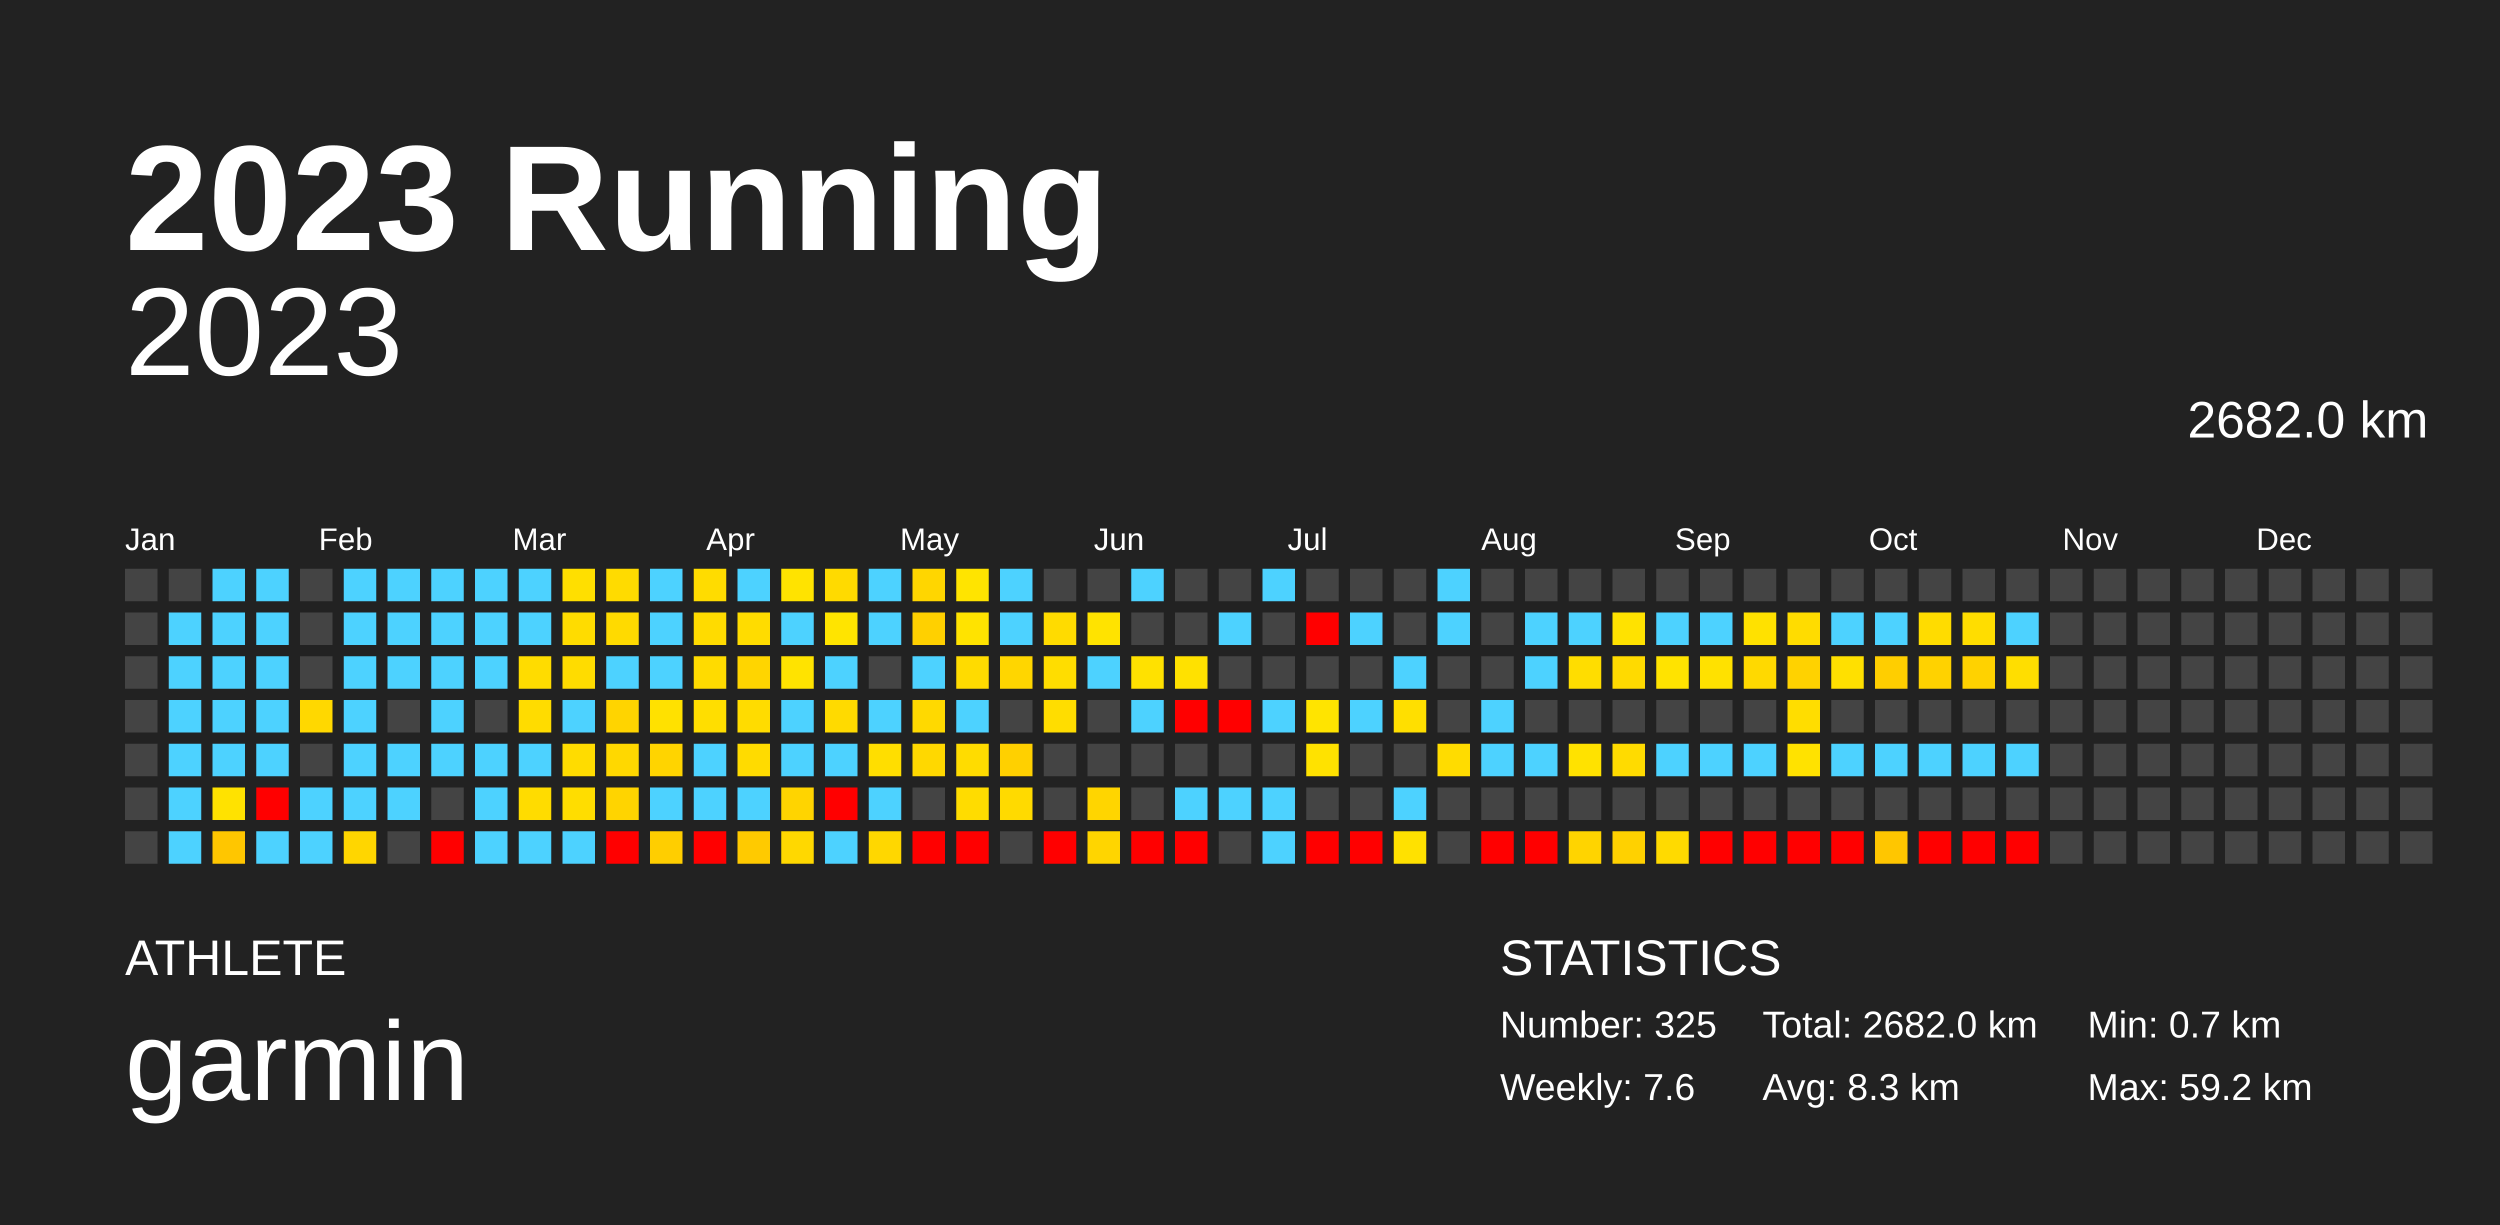
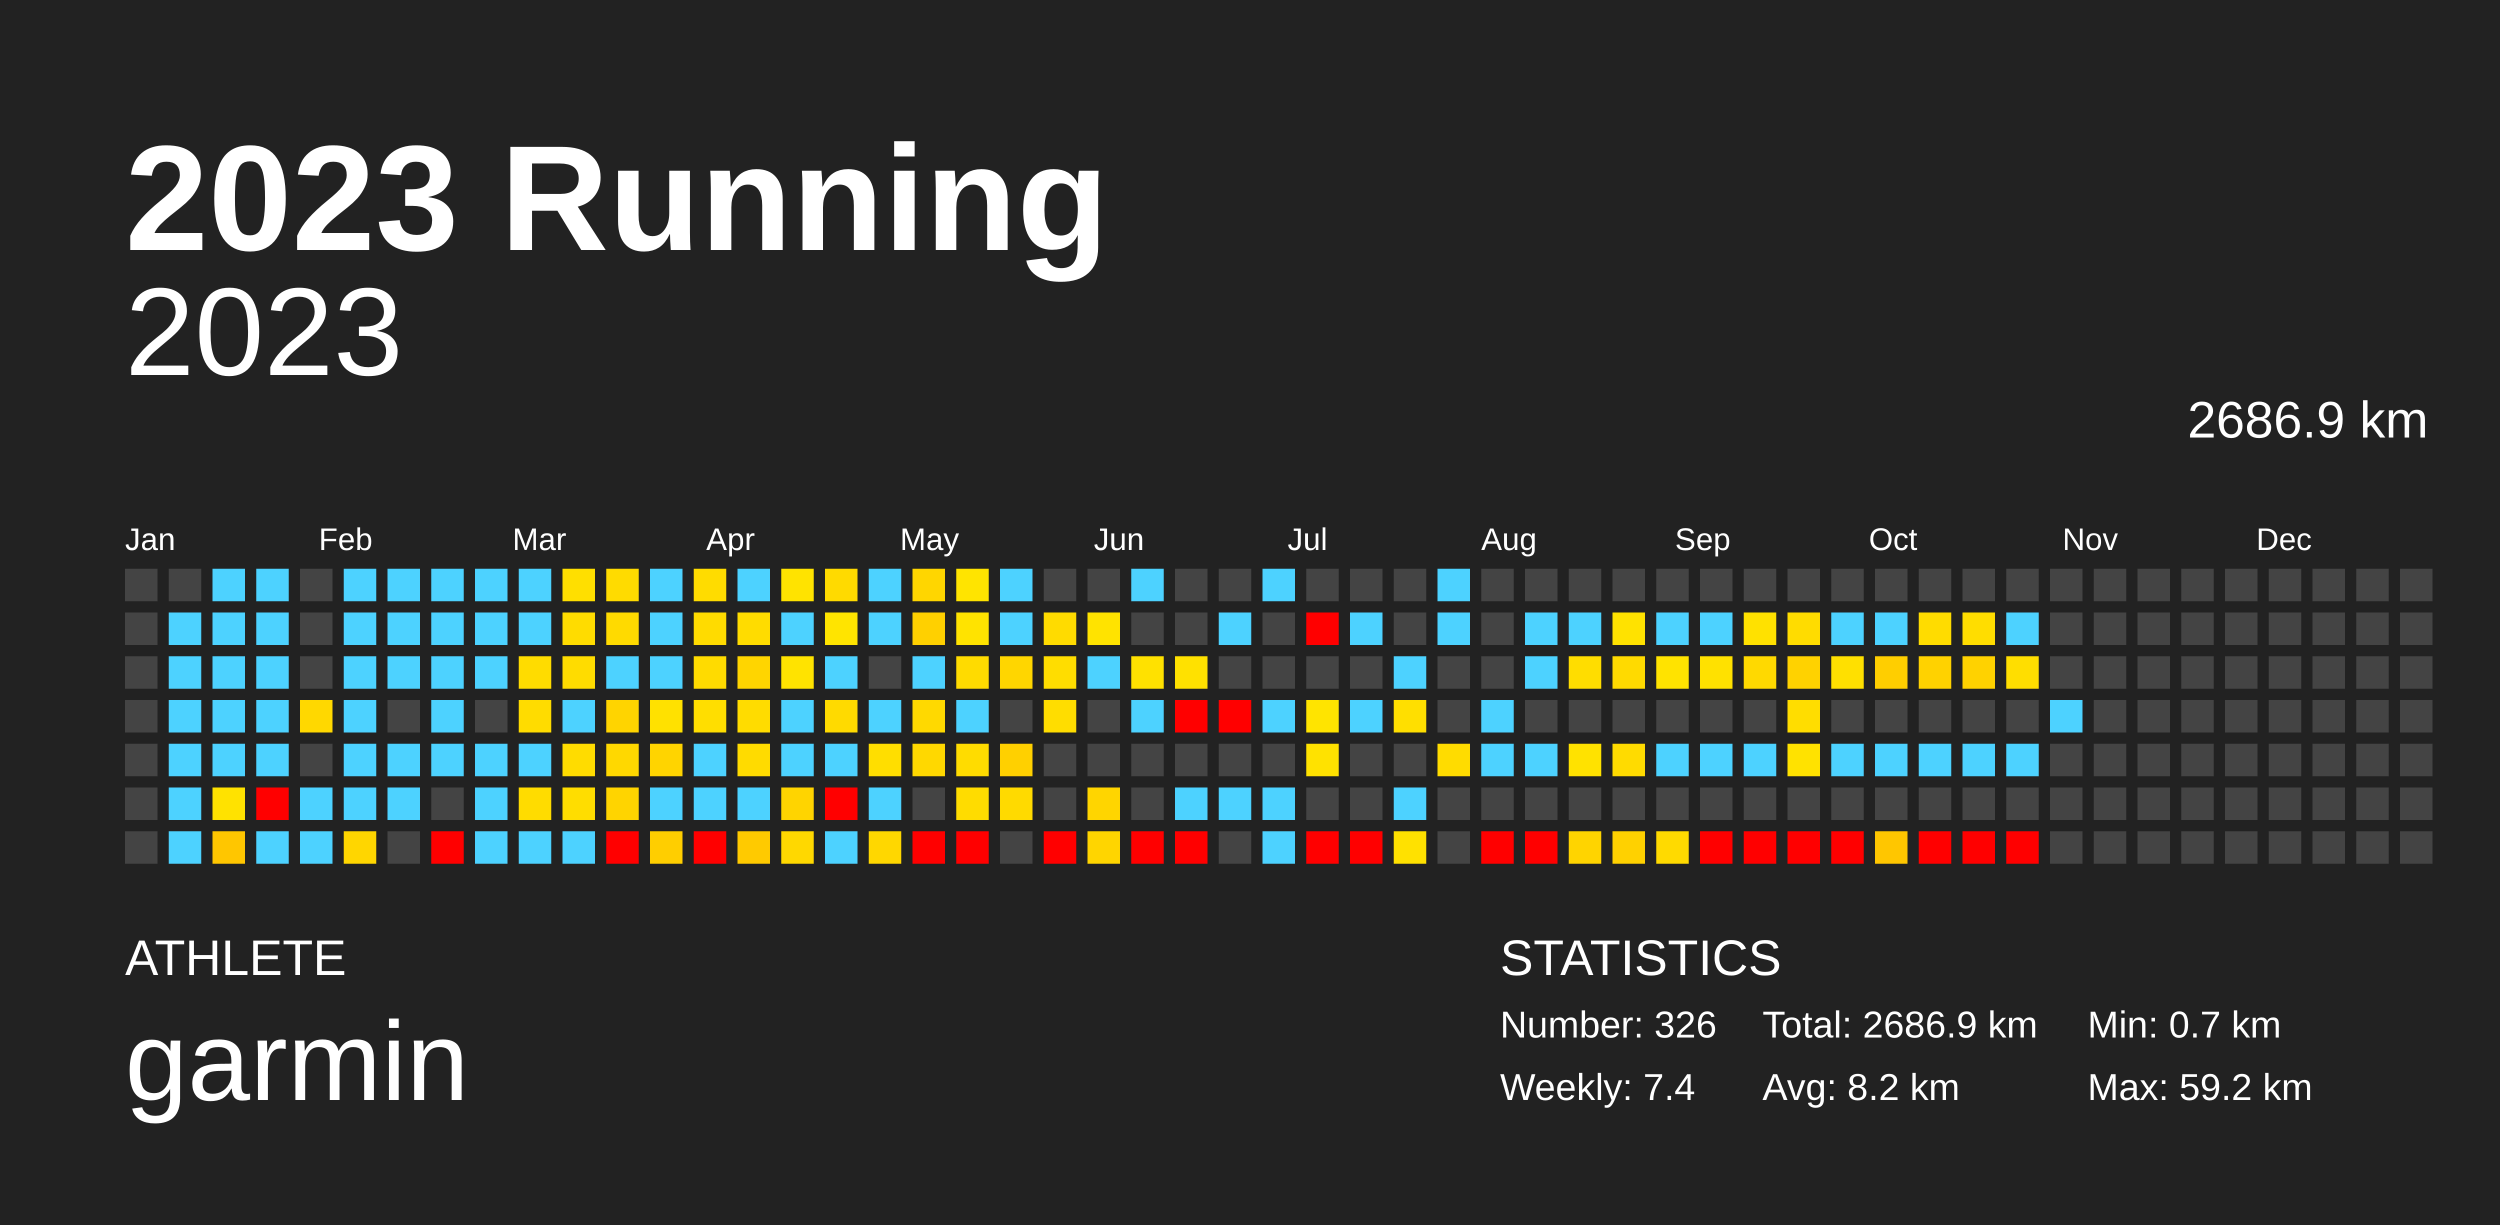
<svg xmlns="http://www.w3.org/2000/svg" baseProfile="full" height="98mm" version="1.1" viewBox="0,0,200,98" width="200mm">
  <defs />
  <rect fill="#222222" height="98" width="200" x="0" y="0" />
  <text fill="#FFFFFF" style="font-size:12px; font-family:Arial; font-weight:bold;" x="10" y="20">2023 Running</text>
  <text fill="#FFFFFF" style="font-size:4px; font-family:Arial" x="10" y="78">ATHLETE</text>
  <text fill="#FFFFFF" style="font-size:9px; font-family:Arial" x="10" y="88">garmin</text>
  <text fill="#FFFFFF" style="font-size:4px; font-family:Arial" x="120" y="78">STATISTICS</text>
-   <text fill="#FFFFFF" style="font-size:3px; font-family:Arial" x="120" y="83">Number: 325</text>
-   <text fill="#FFFFFF" style="font-size:3px; font-family:Arial" x="120" y="88">Weekly: 7.6</text>
-   <text fill="#FFFFFF" style="font-size:3px; font-family:Arial" x="141" y="83">Total: 2682.0 km</text>
-   <text fill="#FFFFFF" style="font-size:3px; font-family:Arial" x="141" y="88">Avg: 8.3 km</text>
+   <text fill="#FFFFFF" style="font-size:3px; font-family:Arial" x="120" y="83">Number: 326</text>
+   <text fill="#FFFFFF" style="font-size:3px; font-family:Arial" x="120" y="88">Weekly: 7.4</text>
+   <text fill="#FFFFFF" style="font-size:3px; font-family:Arial" x="141" y="83">Total: 2686.9 km</text>
+   <text fill="#FFFFFF" style="font-size:3px; font-family:Arial" x="141" y="88">Avg: 8.2 km</text>
  <text fill="#FFFFFF" style="font-size:3px; font-family:Arial" x="167" y="83">Min: 0.7 km</text>
  <text fill="#FFFFFF" style="font-size:3px; font-family:Arial" x="167" y="88">Max: 59.2 km</text>
  <text alignment-baseline="hanging" fill="#FFFFFF" style="font-size:10.0px; font-family:Arial;" x="10" y="30">2023</text>
-   <text alignment-baseline="hanging" fill="#FFFFFF" style="font-size:4.125px; font-family:Arial;" x="175" y="35">2682.0 km</text>
+   <text alignment-baseline="hanging" fill="#FFFFFF" style="font-size:4.125px; font-family:Arial;" x="175" y="35">2686.9 km</text>
  <text fill="#FFFFFF" style="font-size:2.5px; font-family:Arial" x="10.0" y="44">Jan</text>
  <text fill="#FFFFFF" style="font-size:2.5px; font-family:Arial" x="25.5" y="44">Feb</text>
  <text fill="#FFFFFF" style="font-size:2.5px; font-family:Arial" x="41.0" y="44">Mar</text>
  <text fill="#FFFFFF" style="font-size:2.5px; font-family:Arial" x="56.5" y="44">Apr</text>
  <text fill="#FFFFFF" style="font-size:2.5px; font-family:Arial" x="72.0" y="44">May</text>
  <text fill="#FFFFFF" style="font-size:2.5px; font-family:Arial" x="87.5" y="44">Jun</text>
  <text fill="#FFFFFF" style="font-size:2.5px; font-family:Arial" x="103.0" y="44">Jul</text>
  <text fill="#FFFFFF" style="font-size:2.5px; font-family:Arial" x="118.5" y="44">Aug</text>
  <text fill="#FFFFFF" style="font-size:2.5px; font-family:Arial" x="134.0" y="44">Sep</text>
  <text fill="#FFFFFF" style="font-size:2.5px; font-family:Arial" x="149.5" y="44">Oct</text>
  <text fill="#FFFFFF" style="font-size:2.5px; font-family:Arial" x="165.0" y="44">Nov</text>
  <text fill="#FFFFFF" style="font-size:2.5px; font-family:Arial" x="180.5" y="44">Dec</text>
  <rect fill="#444444" height="2.6" width="2.6" x="10.0" y="45.5" />
  <rect fill="#444444" height="2.6" width="2.6" x="10.0" y="49.0" />
  <rect fill="#444444" height="2.6" width="2.6" x="10.0" y="52.5" />
  <rect fill="#444444" height="2.6" width="2.6" x="10.0" y="56.0" />
  <rect fill="#444444" height="2.6" width="2.6" x="10.0" y="59.5" />
  <rect fill="#444444" height="2.6" width="2.6" x="10.0" y="63.0" />
  <rect fill="#444444" height="2.6" width="2.6" x="10.0" y="66.5" />
  <rect fill="#444444" height="2.6" width="2.6" x="13.5" y="45.5" />
  <rect fill="#4dd2ff" height="2.6" width="2.6" x="13.5" y="49.0" />
  <rect fill="#4dd2ff" height="2.6" width="2.6" x="13.5" y="52.5" />
  <rect fill="#4dd2ff" height="2.6" width="2.6" x="13.5" y="56.0" />
  <rect fill="#4dd2ff" height="2.6" width="2.6" x="13.5" y="59.5" />
  <rect fill="#4dd2ff" height="2.6" width="2.6" x="13.5" y="63.0" />
  <rect fill="#4dd2ff" height="2.6" width="2.6" x="13.5" y="66.5" />
  <rect fill="#4dd2ff" height="2.6" width="2.6" x="17.0" y="45.5" />
  <rect fill="#4dd2ff" height="2.6" width="2.6" x="17.0" y="49.0" />
  <rect fill="#4dd2ff" height="2.6" width="2.6" x="17.0" y="52.5" />
  <rect fill="#4dd2ff" height="2.6" width="2.6" x="17.0" y="56.0" />
  <rect fill="#4dd2ff" height="2.6" width="2.6" x="17.0" y="59.5" />
  <rect fill="#ffe200" height="2.6" width="2.6" x="17.0" y="63.0" />
  <rect fill="#ffc600" height="2.6" width="2.6" x="17.0" y="66.5" />
  <rect fill="#4dd2ff" height="2.6" width="2.6" x="20.5" y="45.5" />
  <rect fill="#4dd2ff" height="2.6" width="2.6" x="20.5" y="49.0" />
  <rect fill="#4dd2ff" height="2.6" width="2.6" x="20.5" y="52.5" />
  <rect fill="#4dd2ff" height="2.6" width="2.6" x="20.5" y="56.0" />
  <rect fill="#4dd2ff" height="2.6" width="2.6" x="20.5" y="59.5" />
  <rect fill="red" height="2.6" width="2.6" x="20.5" y="63.0" />
  <rect fill="#4dd2ff" height="2.6" width="2.6" x="20.5" y="66.5" />
  <rect fill="#444444" height="2.6" width="2.6" x="24.0" y="45.5" />
  <rect fill="#444444" height="2.6" width="2.6" x="24.0" y="49.0" />
  <rect fill="#444444" height="2.6" width="2.6" x="24.0" y="52.5" />
  <rect fill="#ffd800" height="2.6" width="2.6" x="24.0" y="56.0" />
  <rect fill="#444444" height="2.6" width="2.6" x="24.0" y="59.5" />
  <rect fill="#4dd2ff" height="2.6" width="2.6" x="24.0" y="63.0" />
  <rect fill="#4dd2ff" height="2.6" width="2.6" x="24.0" y="66.5" />
  <rect fill="#4dd2ff" height="2.6" width="2.6" x="27.5" y="45.5" />
  <rect fill="#4dd2ff" height="2.6" width="2.6" x="27.5" y="49.0" />
  <rect fill="#4dd2ff" height="2.6" width="2.6" x="27.5" y="52.5" />
  <rect fill="#4dd2ff" height="2.6" width="2.6" x="27.5" y="56.0" />
  <rect fill="#4dd2ff" height="2.6" width="2.6" x="27.5" y="59.5" />
  <rect fill="#4dd2ff" height="2.6" width="2.6" x="27.5" y="63.0" />
  <rect fill="#ffd600" height="2.6" width="2.6" x="27.5" y="66.5" />
  <rect fill="#4dd2ff" height="2.6" width="2.6" x="31.0" y="45.5" />
  <rect fill="#4dd2ff" height="2.6" width="2.6" x="31.0" y="49.0" />
  <rect fill="#4dd2ff" height="2.6" width="2.6" x="31.0" y="52.5" />
  <rect fill="#444444" height="2.6" width="2.6" x="31.0" y="56.0" />
  <rect fill="#4dd2ff" height="2.6" width="2.6" x="31.0" y="59.5" />
  <rect fill="#4dd2ff" height="2.6" width="2.6" x="31.0" y="63.0" />
  <rect fill="#444444" height="2.6" width="2.6" x="31.0" y="66.5" />
  <rect fill="#4dd2ff" height="2.6" width="2.6" x="34.5" y="45.5" />
  <rect fill="#4dd2ff" height="2.6" width="2.6" x="34.5" y="49.0" />
  <rect fill="#4dd2ff" height="2.6" width="2.6" x="34.5" y="52.5" />
  <rect fill="#4dd2ff" height="2.6" width="2.6" x="34.5" y="56.0" />
  <rect fill="#4dd2ff" height="2.6" width="2.6" x="34.5" y="59.5" />
  <rect fill="#444444" height="2.6" width="2.6" x="34.5" y="63.0" />
  <rect fill="red" height="2.6" width="2.6" x="34.5" y="66.5" />
  <rect fill="#4dd2ff" height="2.6" width="2.6" x="38.0" y="45.5" />
  <rect fill="#4dd2ff" height="2.6" width="2.6" x="38.0" y="49.0" />
  <rect fill="#4dd2ff" height="2.6" width="2.6" x="38.0" y="52.5" />
  <rect fill="#444444" height="2.6" width="2.6" x="38.0" y="56.0" />
  <rect fill="#4dd2ff" height="2.6" width="2.6" x="38.0" y="59.5" />
  <rect fill="#4dd2ff" height="2.6" width="2.6" x="38.0" y="63.0" />
  <rect fill="#4dd2ff" height="2.6" width="2.6" x="38.0" y="66.5" />
  <rect fill="#4dd2ff" height="2.6" width="2.6" x="41.5" y="45.5" />
  <rect fill="#4dd2ff" height="2.6" width="2.6" x="41.5" y="49.0" />
  <rect fill="#ffdc00" height="2.6" width="2.6" x="41.5" y="52.5" />
  <rect fill="#ffdc00" height="2.6" width="2.6" x="41.5" y="56.0" />
  <rect fill="#4dd2ff" height="2.6" width="2.6" x="41.5" y="59.5" />
  <rect fill="#ffdc00" height="2.6" width="2.6" x="41.5" y="63.0" />
  <rect fill="#4dd2ff" height="2.6" width="2.6" x="41.5" y="66.5" />
  <rect fill="#ffdf00" height="2.6" width="2.6" x="45.0" y="45.5" />
  <rect fill="#ffdc00" height="2.6" width="2.6" x="45.0" y="49.0" />
  <rect fill="#ffdc00" height="2.6" width="2.6" x="45.0" y="52.5" />
  <rect fill="#4dd2ff" height="2.6" width="2.6" x="45.0" y="56.0" />
  <rect fill="#ffdc00" height="2.6" width="2.6" x="45.0" y="59.5" />
  <rect fill="#ffdd00" height="2.6" width="2.6" x="45.0" y="63.0" />
  <rect fill="#4dd2ff" height="2.6" width="2.6" x="45.0" y="66.5" />
  <rect fill="#ffdb00" height="2.6" width="2.6" x="48.5" y="45.5" />
  <rect fill="#ffda00" height="2.6" width="2.6" x="48.5" y="49.0" />
  <rect fill="#4dd2ff" height="2.6" width="2.6" x="48.5" y="52.5" />
  <rect fill="#ffd400" height="2.6" width="2.6" x="48.5" y="56.0" />
  <rect fill="#ffd800" height="2.6" width="2.6" x="48.5" y="59.5" />
  <rect fill="#ffd400" height="2.6" width="2.6" x="48.5" y="63.0" />
  <rect fill="red" height="2.6" width="2.6" x="48.5" y="66.5" />
  <rect fill="#4dd2ff" height="2.6" width="2.6" x="52.0" y="45.5" />
  <rect fill="#4dd2ff" height="2.6" width="2.6" x="52.0" y="49.0" />
  <rect fill="#4dd2ff" height="2.6" width="2.6" x="52.0" y="52.5" />
  <rect fill="#ffe100" height="2.6" width="2.6" x="52.0" y="56.0" />
  <rect fill="#ffd400" height="2.6" width="2.6" x="52.0" y="59.5" />
  <rect fill="#4dd2ff" height="2.6" width="2.6" x="52.0" y="63.0" />
  <rect fill="#ffce00" height="2.6" width="2.6" x="52.0" y="66.5" />
  <rect fill="#ffdc00" height="2.6" width="2.6" x="55.5" y="45.5" />
  <rect fill="#ffdb00" height="2.6" width="2.6" x="55.5" y="49.0" />
  <rect fill="#ffdb00" height="2.6" width="2.6" x="55.5" y="52.5" />
  <rect fill="#ffde00" height="2.6" width="2.6" x="55.5" y="56.0" />
  <rect fill="#4dd2ff" height="2.6" width="2.6" x="55.5" y="59.5" />
  <rect fill="#4dd2ff" height="2.6" width="2.6" x="55.5" y="63.0" />
  <rect fill="red" height="2.6" width="2.6" x="55.5" y="66.5" />
  <rect fill="#4dd2ff" height="2.6" width="2.6" x="59.0" y="45.5" />
  <rect fill="#ffdc00" height="2.6" width="2.6" x="59.0" y="49.0" />
  <rect fill="#ffd500" height="2.6" width="2.6" x="59.0" y="52.5" />
  <rect fill="#ffdc00" height="2.6" width="2.6" x="59.0" y="56.0" />
  <rect fill="#ffdb00" height="2.6" width="2.6" x="59.0" y="59.5" />
  <rect fill="#4dd2ff" height="2.6" width="2.6" x="59.0" y="63.0" />
  <rect fill="#ffca00" height="2.6" width="2.6" x="59.0" y="66.5" />
  <rect fill="#ffe300" height="2.6" width="2.6" x="62.5" y="45.5" />
  <rect fill="#4dd2ff" height="2.6" width="2.6" x="62.5" y="49.0" />
  <rect fill="#ffe300" height="2.6" width="2.6" x="62.5" y="52.5" />
  <rect fill="#4dd2ff" height="2.6" width="2.6" x="62.5" y="56.0" />
  <rect fill="#4dd2ff" height="2.6" width="2.6" x="62.5" y="59.5" />
  <rect fill="#ffd400" height="2.6" width="2.6" x="62.5" y="63.0" />
  <rect fill="#ffd800" height="2.6" width="2.6" x="62.5" y="66.5" />
  <rect fill="#ffda00" height="2.6" width="2.6" x="66.0" y="45.5" />
  <rect fill="#ffe400" height="2.6" width="2.6" x="66.0" y="49.0" />
  <rect fill="#4dd2ff" height="2.6" width="2.6" x="66.0" y="52.5" />
  <rect fill="#ffda00" height="2.6" width="2.6" x="66.0" y="56.0" />
  <rect fill="#4dd2ff" height="2.6" width="2.6" x="66.0" y="59.5" />
  <rect fill="red" height="2.6" width="2.6" x="66.0" y="63.0" />
  <rect fill="#4dd2ff" height="2.6" width="2.6" x="66.0" y="66.5" />
  <rect fill="#4dd2ff" height="2.6" width="2.6" x="69.5" y="45.5" />
  <rect fill="#4dd2ff" height="2.6" width="2.6" x="69.5" y="49.0" />
  <rect fill="#444444" height="2.6" width="2.6" x="69.5" y="52.5" />
  <rect fill="#4dd2ff" height="2.6" width="2.6" x="69.5" y="56.0" />
  <rect fill="#ffde00" height="2.6" width="2.6" x="69.5" y="59.5" />
  <rect fill="#4dd2ff" height="2.6" width="2.6" x="69.5" y="63.0" />
  <rect fill="#ffd700" height="2.6" width="2.6" x="69.5" y="66.5" />
  <rect fill="#ffd600" height="2.6" width="2.6" x="73.0" y="45.5" />
  <rect fill="#ffd000" height="2.6" width="2.6" x="73.0" y="49.0" />
  <rect fill="#4dd2ff" height="2.6" width="2.6" x="73.0" y="52.5" />
  <rect fill="#ffd900" height="2.6" width="2.6" x="73.0" y="56.0" />
  <rect fill="#ffd800" height="2.6" width="2.6" x="73.0" y="59.5" />
  <rect fill="#444444" height="2.6" width="2.6" x="73.0" y="63.0" />
  <rect fill="red" height="2.6" width="2.6" x="73.0" y="66.5" />
  <rect fill="#ffe400" height="2.6" width="2.6" x="76.5" y="45.5" />
  <rect fill="#ffe300" height="2.6" width="2.6" x="76.5" y="49.0" />
  <rect fill="#ffdb00" height="2.6" width="2.6" x="76.5" y="52.5" />
  <rect fill="#4dd2ff" height="2.6" width="2.6" x="76.5" y="56.0" />
  <rect fill="#ffdc00" height="2.6" width="2.6" x="76.5" y="59.5" />
  <rect fill="#ffdc00" height="2.6" width="2.6" x="76.5" y="63.0" />
  <rect fill="red" height="2.6" width="2.6" x="76.5" y="66.5" />
  <rect fill="#4dd2ff" height="2.6" width="2.6" x="80.0" y="45.5" />
  <rect fill="#4dd2ff" height="2.6" width="2.6" x="80.0" y="49.0" />
  <rect fill="#ffd600" height="2.6" width="2.6" x="80.0" y="52.5" />
  <rect fill="#444444" height="2.6" width="2.6" x="80.0" y="56.0" />
  <rect fill="#ffd000" height="2.6" width="2.6" x="80.0" y="59.5" />
  <rect fill="#ffda00" height="2.6" width="2.6" x="80.0" y="63.0" />
  <rect fill="#444444" height="2.6" width="2.6" x="80.0" y="66.5" />
  <rect fill="#444444" height="2.6" width="2.6" x="83.5" y="45.5" />
  <rect fill="#ffdb00" height="2.6" width="2.6" x="83.5" y="49.0" />
  <rect fill="#ffdd00" height="2.6" width="2.6" x="83.5" y="52.5" />
  <rect fill="#ffdd00" height="2.6" width="2.6" x="83.5" y="56.0" />
  <rect fill="#444444" height="2.6" width="2.6" x="83.5" y="59.5" />
  <rect fill="#444444" height="2.6" width="2.6" x="83.5" y="63.0" />
  <rect fill="red" height="2.6" width="2.6" x="83.5" y="66.5" />
  <rect fill="#444444" height="2.6" width="2.6" x="87.0" y="45.5" />
  <rect fill="#ffe300" height="2.6" width="2.6" x="87.0" y="49.0" />
  <rect fill="#4dd2ff" height="2.6" width="2.6" x="87.0" y="52.5" />
  <rect fill="#444444" height="2.6" width="2.6" x="87.0" y="56.0" />
  <rect fill="#444444" height="2.6" width="2.6" x="87.0" y="59.5" />
  <rect fill="#ffd500" height="2.6" width="2.6" x="87.0" y="63.0" />
  <rect fill="#ffd500" height="2.6" width="2.6" x="87.0" y="66.5" />
  <rect fill="#4dd2ff" height="2.6" width="2.6" x="90.5" y="45.5" />
  <rect fill="#444444" height="2.6" width="2.6" x="90.5" y="49.0" />
  <rect fill="#ffe100" height="2.6" width="2.6" x="90.5" y="52.5" />
  <rect fill="#4dd2ff" height="2.6" width="2.6" x="90.5" y="56.0" />
  <rect fill="#444444" height="2.6" width="2.6" x="90.5" y="59.5" />
  <rect fill="#444444" height="2.6" width="2.6" x="90.5" y="63.0" />
  <rect fill="red" height="2.6" width="2.6" x="90.5" y="66.5" />
  <rect fill="#444444" height="2.6" width="2.6" x="94.0" y="45.5" />
  <rect fill="#444444" height="2.6" width="2.6" x="94.0" y="49.0" />
  <rect fill="#ffe100" height="2.6" width="2.6" x="94.0" y="52.5" />
  <rect fill="red" height="2.6" width="2.6" x="94.0" y="56.0" />
  <rect fill="#444444" height="2.6" width="2.6" x="94.0" y="59.5" />
  <rect fill="#4dd2ff" height="2.6" width="2.6" x="94.0" y="63.0" />
  <rect fill="red" height="2.6" width="2.6" x="94.0" y="66.5" />
  <rect fill="#444444" height="2.6" width="2.6" x="97.5" y="45.5" />
  <rect fill="#4dd2ff" height="2.6" width="2.6" x="97.5" y="49.0" />
  <rect fill="#444444" height="2.6" width="2.6" x="97.5" y="52.5" />
  <rect fill="red" height="2.6" width="2.6" x="97.5" y="56.0" />
  <rect fill="#444444" height="2.6" width="2.6" x="97.5" y="59.5" />
  <rect fill="#4dd2ff" height="2.6" width="2.6" x="97.5" y="63.0" />
  <rect fill="#444444" height="2.6" width="2.6" x="97.5" y="66.5" />
  <rect fill="#4dd2ff" height="2.6" width="2.6" x="101.0" y="45.5" />
  <rect fill="#444444" height="2.6" width="2.6" x="101.0" y="49.0" />
  <rect fill="#444444" height="2.6" width="2.6" x="101.0" y="52.5" />
  <rect fill="#4dd2ff" height="2.6" width="2.6" x="101.0" y="56.0" />
  <rect fill="#444444" height="2.6" width="2.6" x="101.0" y="59.5" />
  <rect fill="#4dd2ff" height="2.6" width="2.6" x="101.0" y="63.0" />
  <rect fill="#4dd2ff" height="2.6" width="2.6" x="101.0" y="66.5" />
  <rect fill="#444444" height="2.6" width="2.6" x="104.5" y="45.5" />
  <rect fill="red" height="2.6" width="2.6" x="104.5" y="49.0" />
  <rect fill="#444444" height="2.6" width="2.6" x="104.5" y="52.5" />
  <rect fill="#ffe400" height="2.6" width="2.6" x="104.5" y="56.0" />
  <rect fill="#ffe200" height="2.6" width="2.6" x="104.5" y="59.5" />
  <rect fill="#444444" height="2.6" width="2.6" x="104.5" y="63.0" />
  <rect fill="red" height="2.6" width="2.6" x="104.5" y="66.5" />
  <rect fill="#444444" height="2.6" width="2.6" x="108.0" y="45.5" />
  <rect fill="#4dd2ff" height="2.6" width="2.6" x="108.0" y="49.0" />
  <rect fill="#444444" height="2.6" width="2.6" x="108.0" y="52.5" />
  <rect fill="#4dd2ff" height="2.6" width="2.6" x="108.0" y="56.0" />
  <rect fill="#444444" height="2.6" width="2.6" x="108.0" y="59.5" />
  <rect fill="#444444" height="2.6" width="2.6" x="108.0" y="63.0" />
  <rect fill="red" height="2.6" width="2.6" x="108.0" y="66.5" />
  <rect fill="#444444" height="2.6" width="2.6" x="111.5" y="45.5" />
  <rect fill="#444444" height="2.6" width="2.6" x="111.5" y="49.0" />
  <rect fill="#4dd2ff" height="2.6" width="2.6" x="111.5" y="52.5" />
  <rect fill="#ffdf00" height="2.6" width="2.6" x="111.5" y="56.0" />
  <rect fill="#444444" height="2.6" width="2.6" x="111.5" y="59.5" />
  <rect fill="#4dd2ff" height="2.6" width="2.6" x="111.5" y="63.0" />
  <rect fill="#ffe100" height="2.6" width="2.6" x="111.5" y="66.5" />
  <rect fill="#4dd2ff" height="2.6" width="2.6" x="115.0" y="45.5" />
  <rect fill="#4dd2ff" height="2.6" width="2.6" x="115.0" y="49.0" />
  <rect fill="#444444" height="2.6" width="2.6" x="115.0" y="52.5" />
  <rect fill="#444444" height="2.6" width="2.6" x="115.0" y="56.0" />
  <rect fill="#ffdc00" height="2.6" width="2.6" x="115.0" y="59.5" />
  <rect fill="#444444" height="2.6" width="2.6" x="115.0" y="63.0" />
  <rect fill="#444444" height="2.6" width="2.6" x="115.0" y="66.5" />
  <rect fill="#444444" height="2.6" width="2.6" x="118.5" y="45.5" />
  <rect fill="#444444" height="2.6" width="2.6" x="118.5" y="49.0" />
  <rect fill="#444444" height="2.6" width="2.6" x="118.5" y="52.5" />
  <rect fill="#4dd2ff" height="2.6" width="2.6" x="118.5" y="56.0" />
  <rect fill="#4dd2ff" height="2.6" width="2.6" x="118.5" y="59.5" />
  <rect fill="#444444" height="2.6" width="2.6" x="118.5" y="63.0" />
  <rect fill="red" height="2.6" width="2.6" x="118.5" y="66.5" />
  <rect fill="#444444" height="2.6" width="2.6" x="122.0" y="45.5" />
  <rect fill="#4dd2ff" height="2.6" width="2.6" x="122.0" y="49.0" />
  <rect fill="#4dd2ff" height="2.6" width="2.6" x="122.0" y="52.5" />
  <rect fill="#444444" height="2.6" width="2.6" x="122.0" y="56.0" />
  <rect fill="#4dd2ff" height="2.6" width="2.6" x="122.0" y="59.5" />
  <rect fill="#444444" height="2.6" width="2.6" x="122.0" y="63.0" />
  <rect fill="red" height="2.6" width="2.6" x="122.0" y="66.5" />
  <rect fill="#444444" height="2.6" width="2.6" x="125.5" y="45.5" />
  <rect fill="#4dd2ff" height="2.6" width="2.6" x="125.5" y="49.0" />
  <rect fill="#ffdd00" height="2.6" width="2.6" x="125.5" y="52.5" />
  <rect fill="#444444" height="2.6" width="2.6" x="125.5" y="56.0" />
  <rect fill="#ffe200" height="2.6" width="2.6" x="125.5" y="59.5" />
  <rect fill="#444444" height="2.6" width="2.6" x="125.5" y="63.0" />
  <rect fill="#ffd400" height="2.6" width="2.6" x="125.5" y="66.5" />
  <rect fill="#444444" height="2.6" width="2.6" x="129.0" y="45.5" />
  <rect fill="#ffe200" height="2.6" width="2.6" x="129.0" y="49.0" />
  <rect fill="#ffda00" height="2.6" width="2.6" x="129.0" y="52.5" />
  <rect fill="#444444" height="2.6" width="2.6" x="129.0" y="56.0" />
  <rect fill="#ffdb00" height="2.6" width="2.6" x="129.0" y="59.5" />
  <rect fill="#444444" height="2.6" width="2.6" x="129.0" y="63.0" />
  <rect fill="#ffd100" height="2.6" width="2.6" x="129.0" y="66.5" />
  <rect fill="#444444" height="2.6" width="2.6" x="132.5" y="45.5" />
  <rect fill="#4dd2ff" height="2.6" width="2.6" x="132.5" y="49.0" />
  <rect fill="#ffe300" height="2.6" width="2.6" x="132.5" y="52.5" />
  <rect fill="#444444" height="2.6" width="2.6" x="132.5" y="56.0" />
  <rect fill="#4dd2ff" height="2.6" width="2.6" x="132.5" y="59.5" />
  <rect fill="#444444" height="2.6" width="2.6" x="132.5" y="63.0" />
  <rect fill="#ffda00" height="2.6" width="2.6" x="132.5" y="66.5" />
  <rect fill="#444444" height="2.6" width="2.6" x="136.0" y="45.5" />
  <rect fill="#4dd2ff" height="2.6" width="2.6" x="136.0" y="49.0" />
  <rect fill="#ffe100" height="2.6" width="2.6" x="136.0" y="52.5" />
  <rect fill="#444444" height="2.6" width="2.6" x="136.0" y="56.0" />
  <rect fill="#4dd2ff" height="2.6" width="2.6" x="136.0" y="59.5" />
  <rect fill="#444444" height="2.6" width="2.6" x="136.0" y="63.0" />
  <rect fill="red" height="2.6" width="2.6" x="136.0" y="66.5" />
  <rect fill="#444444" height="2.6" width="2.6" x="139.5" y="45.5" />
  <rect fill="#ffe100" height="2.6" width="2.6" x="139.5" y="49.0" />
  <rect fill="#ffd900" height="2.6" width="2.6" x="139.5" y="52.5" />
  <rect fill="#444444" height="2.6" width="2.6" x="139.5" y="56.0" />
  <rect fill="#4dd2ff" height="2.6" width="2.6" x="139.5" y="59.5" />
  <rect fill="#444444" height="2.6" width="2.6" x="139.5" y="63.0" />
  <rect fill="red" height="2.6" width="2.6" x="139.5" y="66.5" />
  <rect fill="#444444" height="2.6" width="2.6" x="143.0" y="45.5" />
  <rect fill="#ffdc00" height="2.6" width="2.6" x="143.0" y="49.0" />
  <rect fill="#ffd200" height="2.6" width="2.6" x="143.0" y="52.5" />
  <rect fill="#ffdd00" height="2.6" width="2.6" x="143.0" y="56.0" />
  <rect fill="#ffe200" height="2.6" width="2.6" x="143.0" y="59.5" />
  <rect fill="#444444" height="2.6" width="2.6" x="143.0" y="63.0" />
  <rect fill="red" height="2.6" width="2.6" x="143.0" y="66.5" />
  <rect fill="#444444" height="2.6" width="2.6" x="146.5" y="45.5" />
  <rect fill="#4dd2ff" height="2.6" width="2.6" x="146.5" y="49.0" />
  <rect fill="#ffe000" height="2.6" width="2.6" x="146.5" y="52.5" />
  <rect fill="#444444" height="2.6" width="2.6" x="146.5" y="56.0" />
  <rect fill="#4dd2ff" height="2.6" width="2.6" x="146.5" y="59.5" />
  <rect fill="#444444" height="2.6" width="2.6" x="146.5" y="63.0" />
  <rect fill="red" height="2.6" width="2.6" x="146.5" y="66.5" />
  <rect fill="#444444" height="2.6" width="2.6" x="150.0" y="45.5" />
  <rect fill="#4dd2ff" height="2.6" width="2.6" x="150.0" y="49.0" />
  <rect fill="#ffce00" height="2.6" width="2.6" x="150.0" y="52.5" />
  <rect fill="#444444" height="2.6" width="2.6" x="150.0" y="56.0" />
  <rect fill="#4dd2ff" height="2.6" width="2.6" x="150.0" y="59.5" />
  <rect fill="#444444" height="2.6" width="2.6" x="150.0" y="63.0" />
  <rect fill="#ffc600" height="2.6" width="2.6" x="150.0" y="66.5" />
  <rect fill="#444444" height="2.6" width="2.6" x="153.5" y="45.5" />
  <rect fill="#ffdc00" height="2.6" width="2.6" x="153.5" y="49.0" />
  <rect fill="#ffd200" height="2.6" width="2.6" x="153.5" y="52.5" />
  <rect fill="#444444" height="2.6" width="2.6" x="153.5" y="56.0" />
  <rect fill="#4dd2ff" height="2.6" width="2.6" x="153.5" y="59.5" />
  <rect fill="#444444" height="2.6" width="2.6" x="153.5" y="63.0" />
  <rect fill="red" height="2.6" width="2.6" x="153.5" y="66.5" />
  <rect fill="#444444" height="2.6" width="2.6" x="157.0" y="45.5" />
  <rect fill="#ffdd00" height="2.6" width="2.6" x="157.0" y="49.0" />
  <rect fill="#ffd200" height="2.6" width="2.6" x="157.0" y="52.5" />
  <rect fill="#444444" height="2.6" width="2.6" x="157.0" y="56.0" />
  <rect fill="#4dd2ff" height="2.6" width="2.6" x="157.0" y="59.5" />
  <rect fill="#444444" height="2.6" width="2.6" x="157.0" y="63.0" />
  <rect fill="red" height="2.6" width="2.6" x="157.0" y="66.5" />
  <rect fill="#444444" height="2.6" width="2.6" x="160.5" y="45.5" />
  <rect fill="#4dd2ff" height="2.6" width="2.6" x="160.5" y="49.0" />
  <rect fill="#ffde00" height="2.6" width="2.6" x="160.5" y="52.5" />
  <rect fill="#444444" height="2.6" width="2.6" x="160.5" y="56.0" />
  <rect fill="#4dd2ff" height="2.6" width="2.6" x="160.5" y="59.5" />
  <rect fill="#444444" height="2.6" width="2.6" x="160.5" y="63.0" />
  <rect fill="red" height="2.6" width="2.6" x="160.5" y="66.5" />
  <rect fill="#444444" height="2.6" width="2.6" x="164.0" y="45.5" />
  <rect fill="#444444" height="2.6" width="2.6" x="164.0" y="49.0" />
  <rect fill="#444444" height="2.6" width="2.6" x="164.0" y="52.5" />
-   <rect fill="#444444" height="2.6" width="2.6" x="164.0" y="56.0" />
+   <rect fill="#4dd2ff" height="2.6" width="2.6" x="164.0" y="56.0" />
  <rect fill="#444444" height="2.6" width="2.6" x="164.0" y="59.5" />
  <rect fill="#444444" height="2.6" width="2.6" x="164.0" y="63.0" />
  <rect fill="#444444" height="2.6" width="2.6" x="164.0" y="66.5" />
  <rect fill="#444444" height="2.6" width="2.6" x="167.5" y="45.5" />
  <rect fill="#444444" height="2.6" width="2.6" x="167.5" y="49.0" />
  <rect fill="#444444" height="2.6" width="2.6" x="167.5" y="52.5" />
  <rect fill="#444444" height="2.6" width="2.6" x="167.5" y="56.0" />
  <rect fill="#444444" height="2.6" width="2.6" x="167.5" y="59.5" />
  <rect fill="#444444" height="2.6" width="2.6" x="167.5" y="63.0" />
  <rect fill="#444444" height="2.6" width="2.6" x="167.5" y="66.5" />
  <rect fill="#444444" height="2.6" width="2.6" x="171.0" y="45.5" />
  <rect fill="#444444" height="2.6" width="2.6" x="171.0" y="49.0" />
  <rect fill="#444444" height="2.6" width="2.6" x="171.0" y="52.5" />
  <rect fill="#444444" height="2.6" width="2.6" x="171.0" y="56.0" />
  <rect fill="#444444" height="2.6" width="2.6" x="171.0" y="59.5" />
  <rect fill="#444444" height="2.6" width="2.6" x="171.0" y="63.0" />
  <rect fill="#444444" height="2.6" width="2.6" x="171.0" y="66.5" />
  <rect fill="#444444" height="2.6" width="2.6" x="174.5" y="45.5" />
  <rect fill="#444444" height="2.6" width="2.6" x="174.5" y="49.0" />
  <rect fill="#444444" height="2.6" width="2.6" x="174.5" y="52.5" />
  <rect fill="#444444" height="2.6" width="2.6" x="174.5" y="56.0" />
  <rect fill="#444444" height="2.6" width="2.6" x="174.5" y="59.5" />
  <rect fill="#444444" height="2.6" width="2.6" x="174.5" y="63.0" />
  <rect fill="#444444" height="2.6" width="2.6" x="174.5" y="66.5" />
  <rect fill="#444444" height="2.6" width="2.6" x="178.0" y="45.5" />
  <rect fill="#444444" height="2.6" width="2.6" x="178.0" y="49.0" />
  <rect fill="#444444" height="2.6" width="2.6" x="178.0" y="52.5" />
  <rect fill="#444444" height="2.6" width="2.6" x="178.0" y="56.0" />
  <rect fill="#444444" height="2.6" width="2.6" x="178.0" y="59.5" />
  <rect fill="#444444" height="2.6" width="2.6" x="178.0" y="63.0" />
  <rect fill="#444444" height="2.6" width="2.6" x="178.0" y="66.5" />
  <rect fill="#444444" height="2.6" width="2.6" x="181.5" y="45.5" />
  <rect fill="#444444" height="2.6" width="2.6" x="181.5" y="49.0" />
  <rect fill="#444444" height="2.6" width="2.6" x="181.5" y="52.5" />
  <rect fill="#444444" height="2.6" width="2.6" x="181.5" y="56.0" />
  <rect fill="#444444" height="2.6" width="2.6" x="181.5" y="59.5" />
  <rect fill="#444444" height="2.6" width="2.6" x="181.5" y="63.0" />
  <rect fill="#444444" height="2.6" width="2.6" x="181.5" y="66.5" />
  <rect fill="#444444" height="2.6" width="2.6" x="185.0" y="45.5" />
  <rect fill="#444444" height="2.6" width="2.6" x="185.0" y="49.0" />
  <rect fill="#444444" height="2.6" width="2.6" x="185.0" y="52.5" />
  <rect fill="#444444" height="2.6" width="2.6" x="185.0" y="56.0" />
  <rect fill="#444444" height="2.6" width="2.6" x="185.0" y="59.5" />
  <rect fill="#444444" height="2.6" width="2.6" x="185.0" y="63.0" />
  <rect fill="#444444" height="2.6" width="2.6" x="185.0" y="66.5" />
  <rect fill="#444444" height="2.6" width="2.6" x="188.5" y="45.5" />
  <rect fill="#444444" height="2.6" width="2.6" x="188.5" y="49.0" />
  <rect fill="#444444" height="2.6" width="2.6" x="188.5" y="52.5" />
  <rect fill="#444444" height="2.6" width="2.6" x="188.5" y="56.0" />
  <rect fill="#444444" height="2.6" width="2.6" x="188.5" y="59.5" />
  <rect fill="#444444" height="2.6" width="2.6" x="188.5" y="63.0" />
  <rect fill="#444444" height="2.6" width="2.6" x="188.5" y="66.5" />
  <rect fill="#444444" height="2.6" width="2.6" x="192.0" y="45.5" />
  <rect fill="#444444" height="2.6" width="2.6" x="192.0" y="49.0" />
  <rect fill="#444444" height="2.6" width="2.6" x="192.0" y="52.5" />
  <rect fill="#444444" height="2.6" width="2.6" x="192.0" y="56.0" />
  <rect fill="#444444" height="2.6" width="2.6" x="192.0" y="59.5" />
  <rect fill="#444444" height="2.6" width="2.6" x="192.0" y="63.0" />
  <rect fill="#444444" height="2.6" width="2.6" x="192.0" y="66.5" />
</svg>
